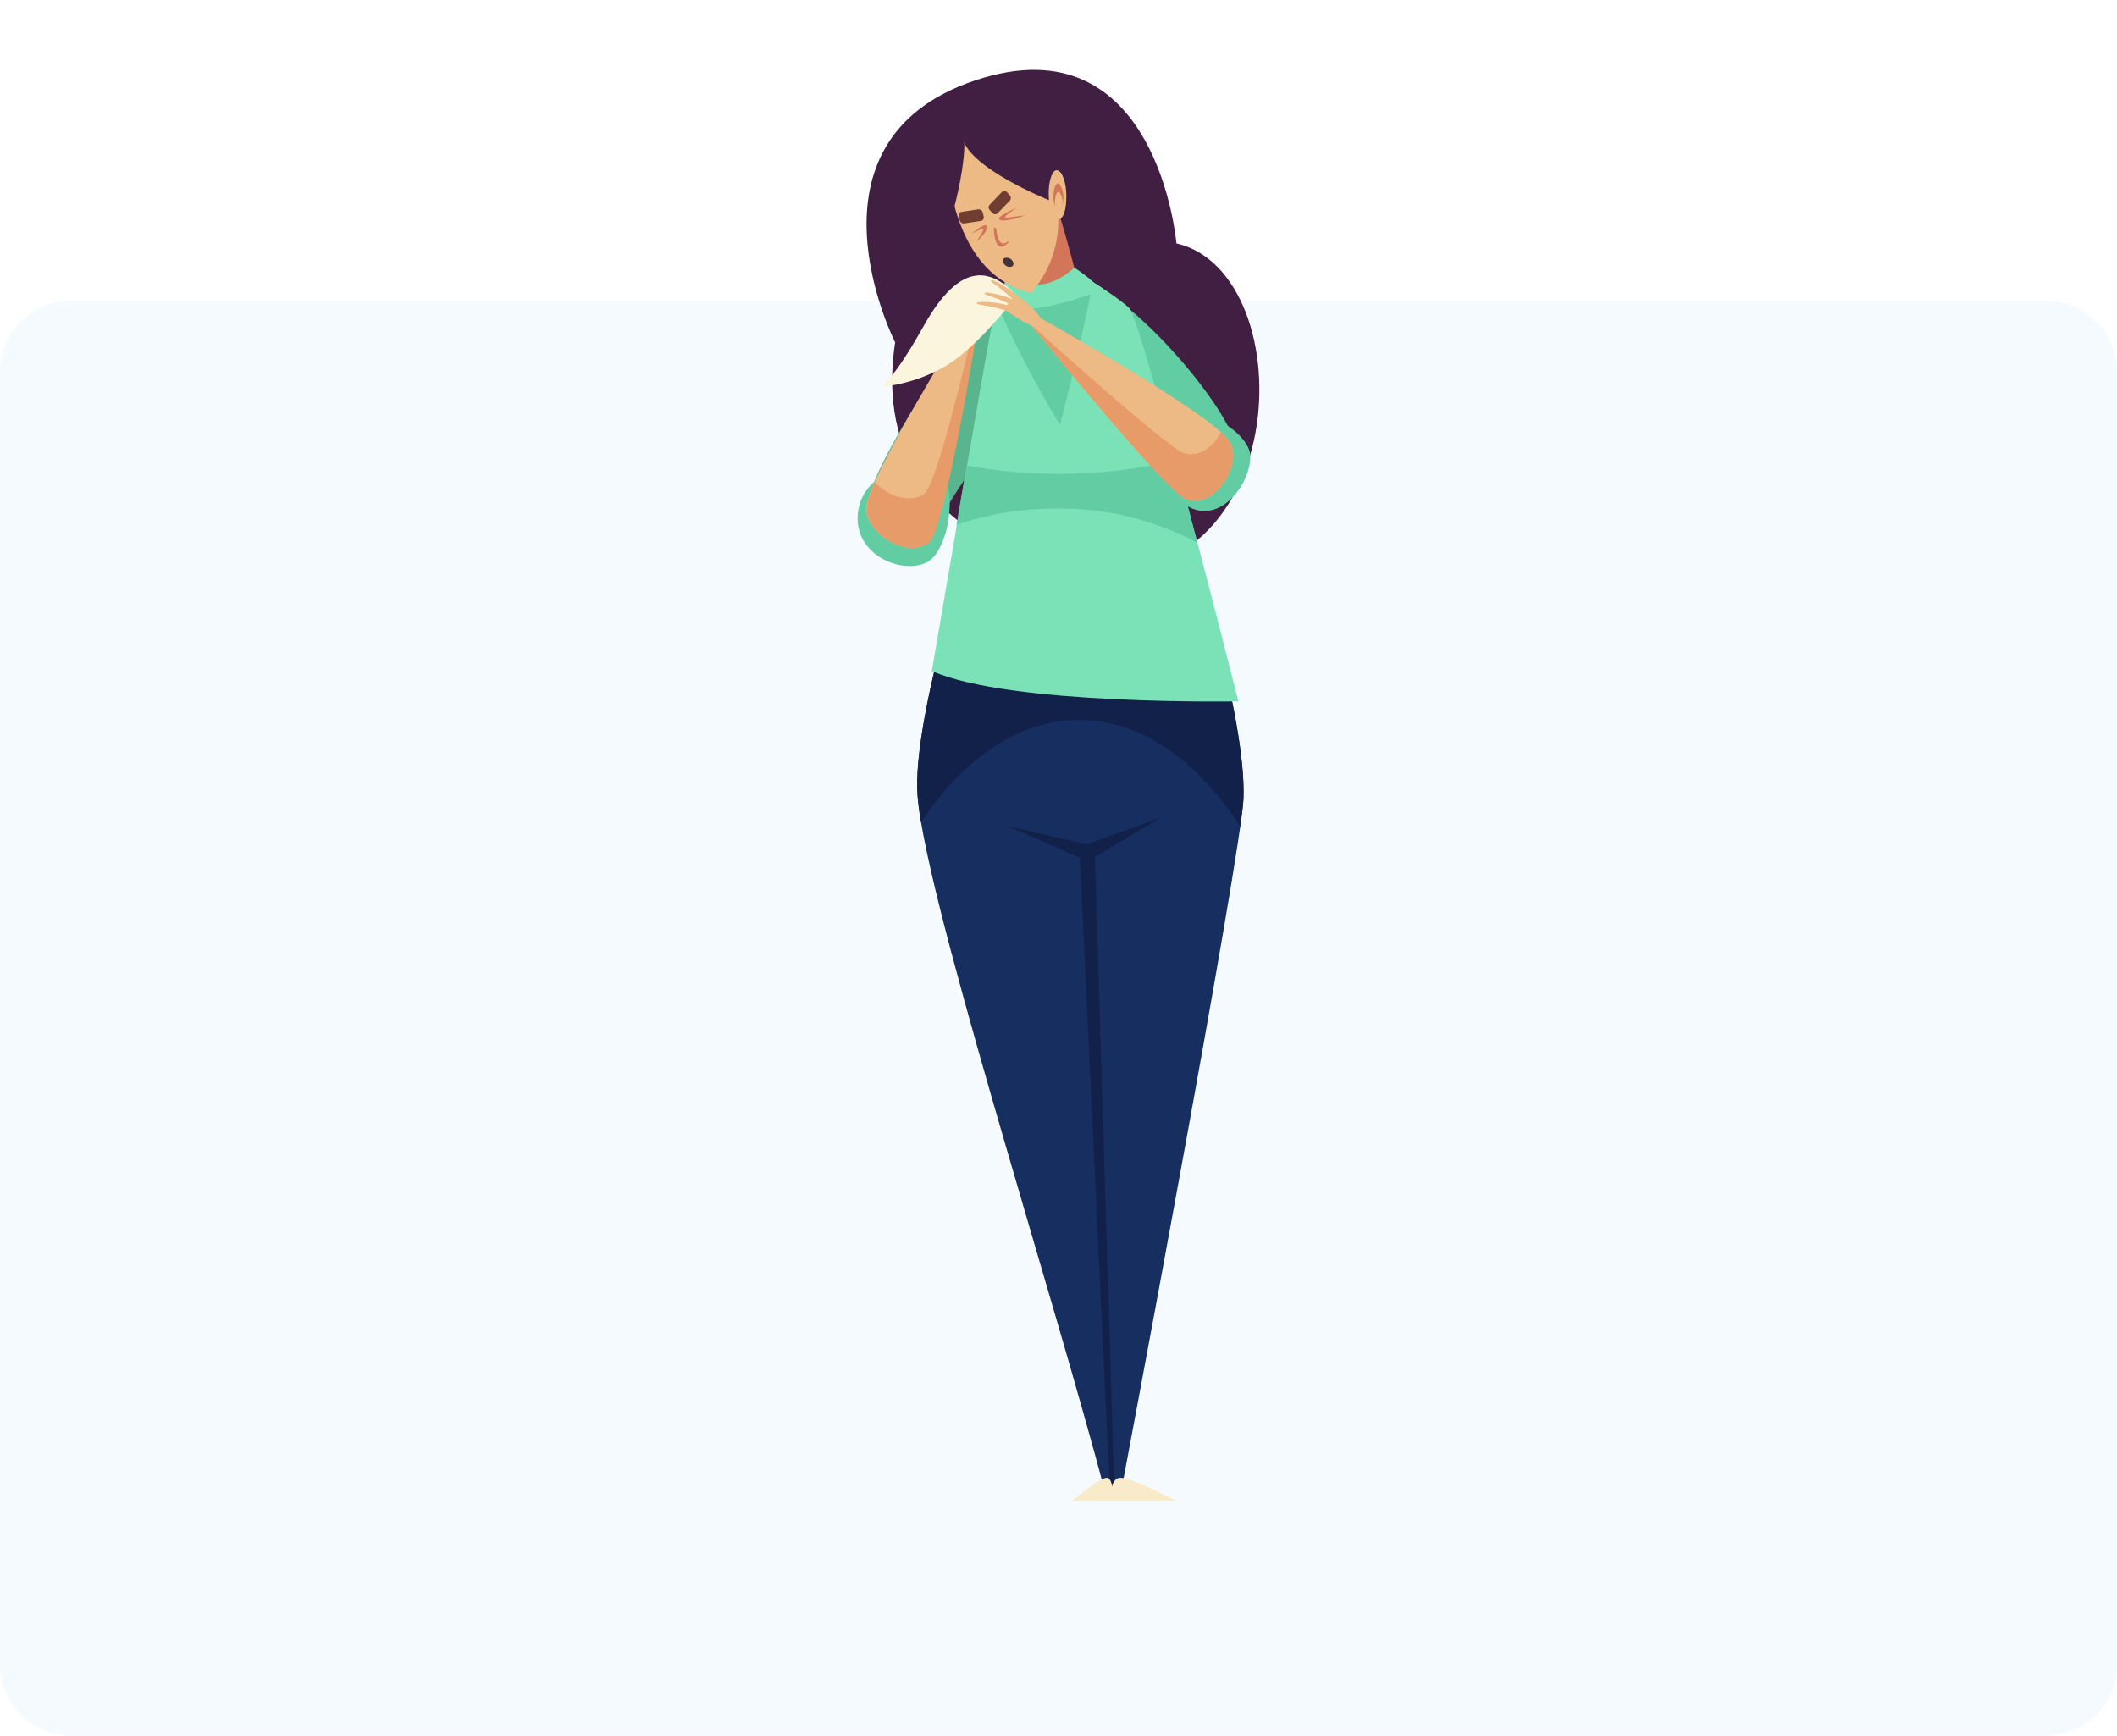
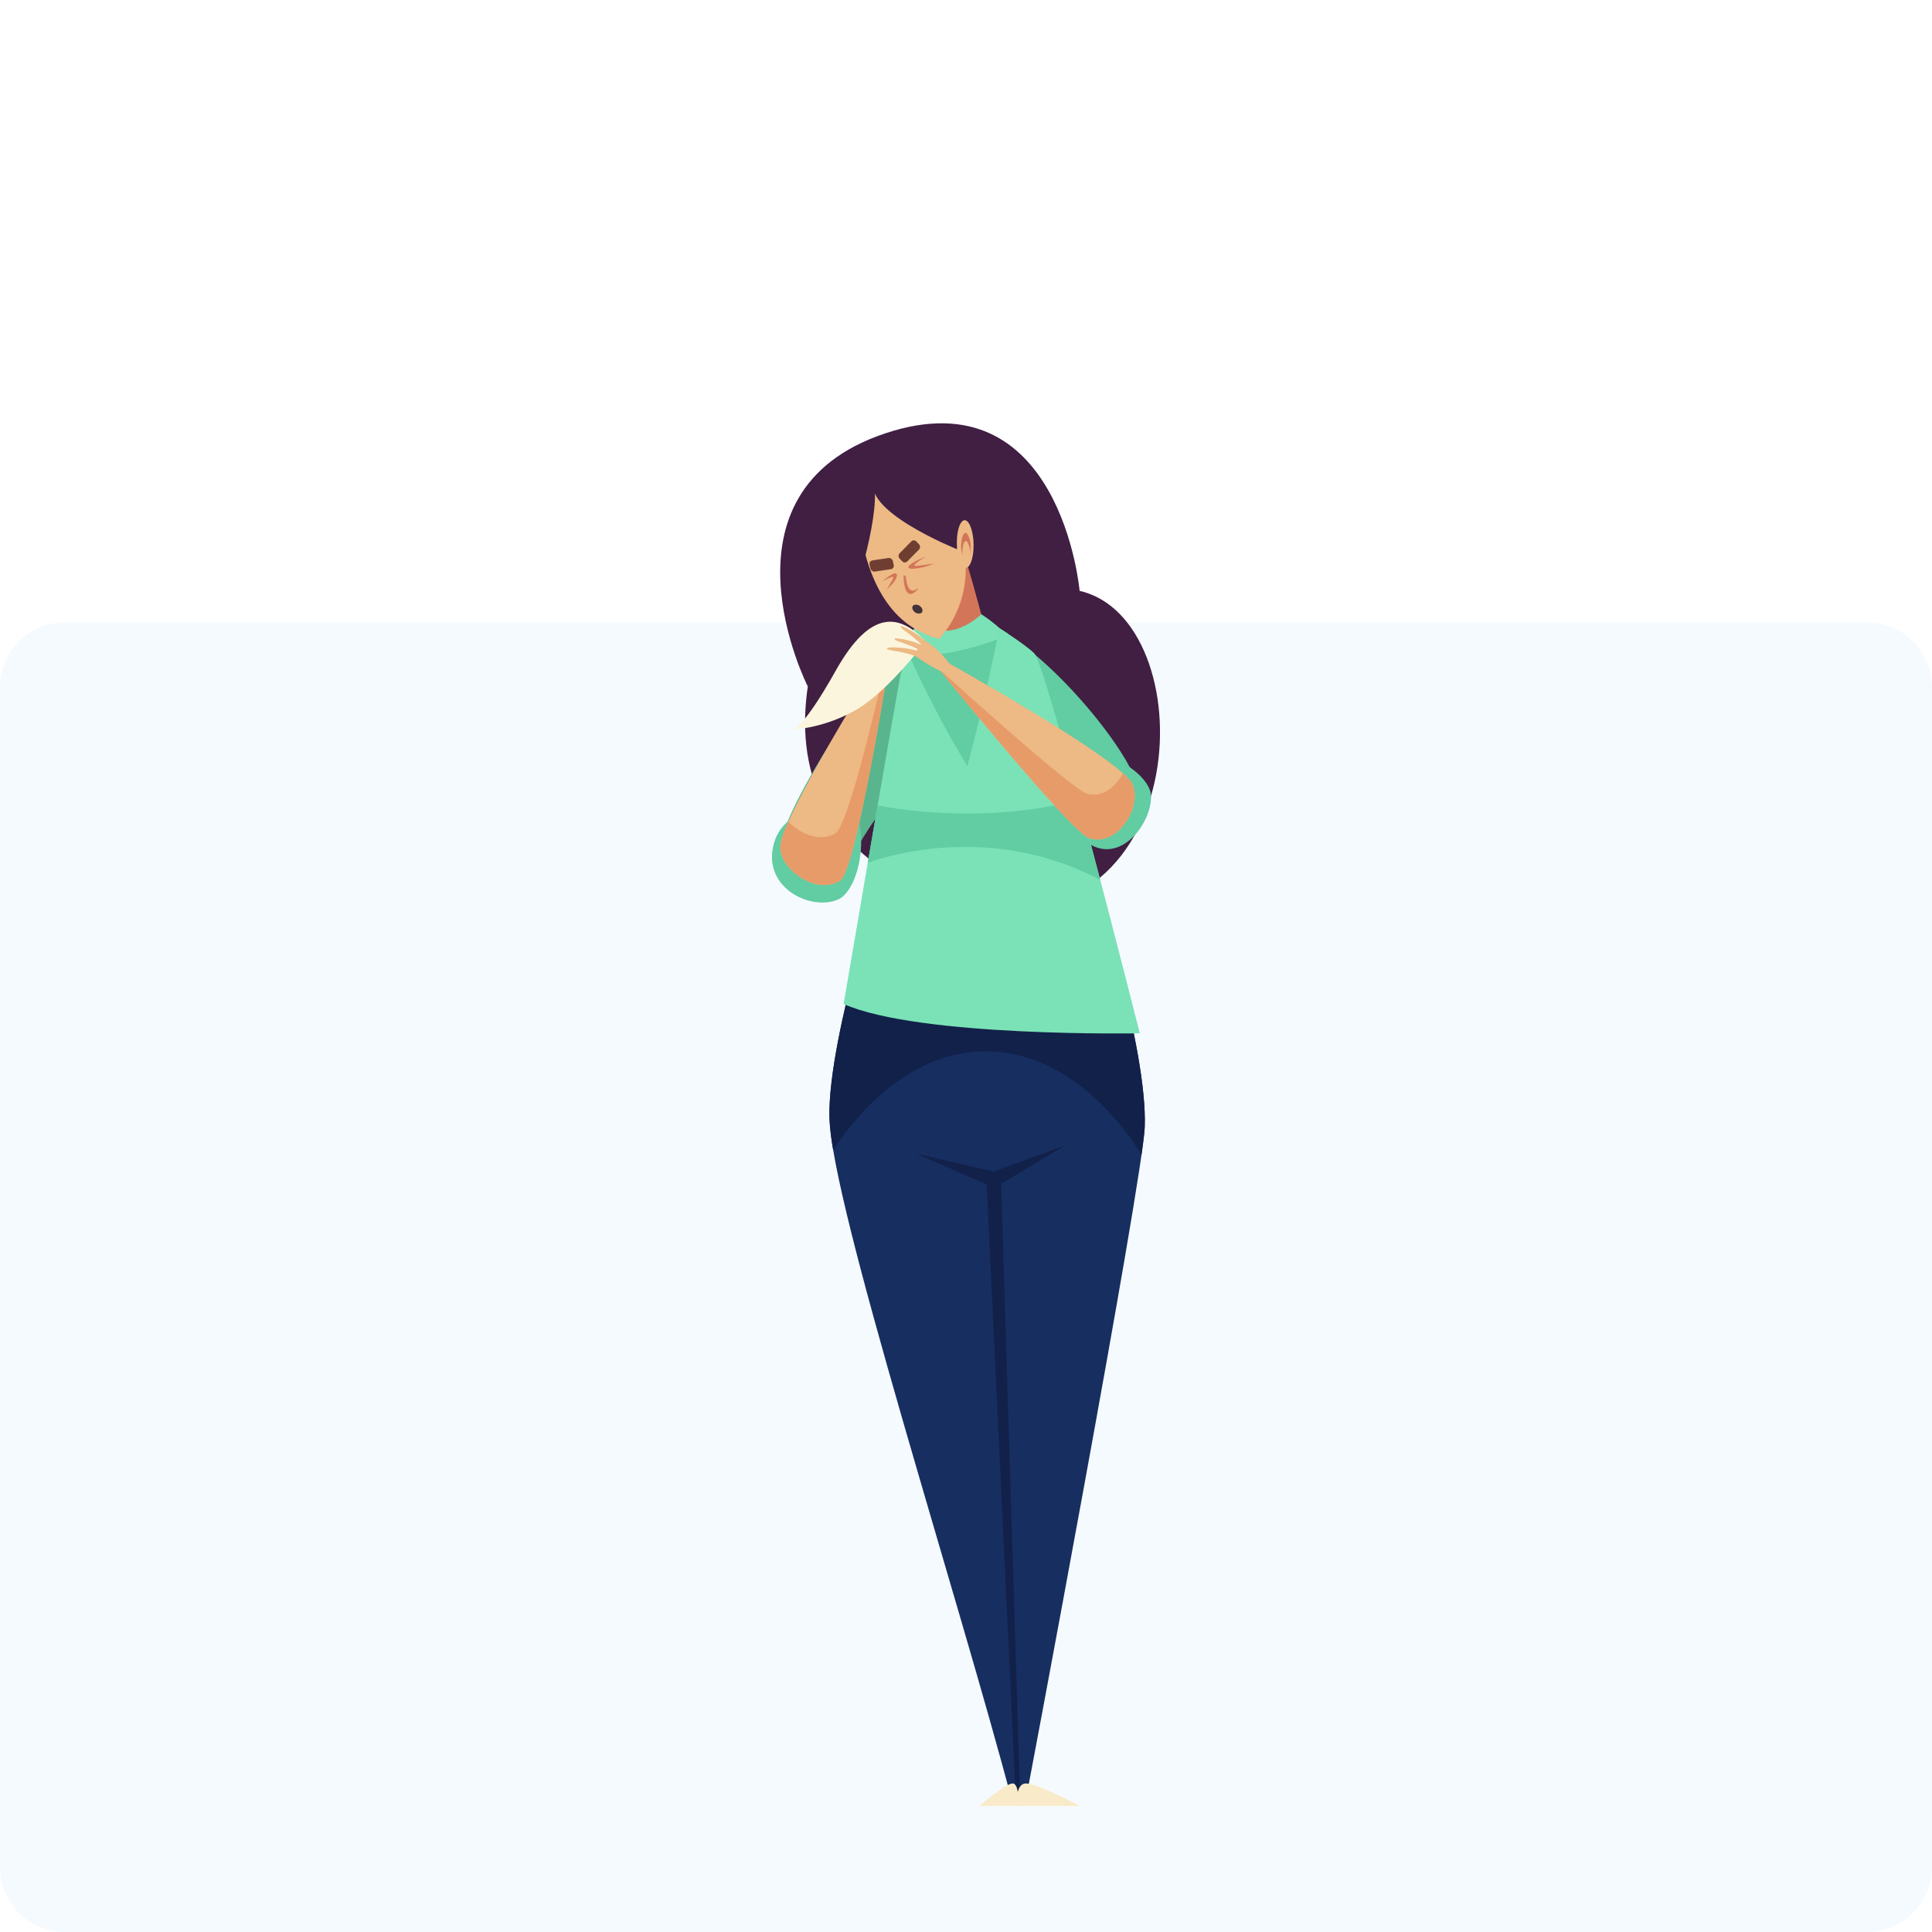
- <svg xmlns="http://www.w3.org/2000/svg" id="Capa_1" data-name="Capa 1" viewBox="0 0 298 244.33">
-   <defs>
-     <style>.cls-1{fill:#f5faff;}.cls-2{fill:#401f43;}.cls-3{fill:#62cca2;}.cls-4{fill:#59b58d;}.cls-5{fill:#172e60;}.cls-6{fill:#12214a;}.cls-7{fill:#7ae2b6;}.cls-8{fill:#d27558;}.cls-9{fill:#edb984;}.cls-10{fill:#e79b69;}.cls-11{fill:#f9ebc9;}.cls-12{fill:#703e31;}.cls-13{fill:#443239;}.cls-14{fill:#fbf5dd;}</style>
-   </defs>
-   <rect id="Image_Place_Holder" data-name="Image Place Holder" class="cls-1" y="42.33" width="298" height="202" rx="10" />
-   <path class="cls-2" d="M149.68,80.38C126.57,74,124.37,58.92,126,48.19c0,0-14.39-28.31,11.28-36.88s28.32,22.95,28.32,22.95C183.64,38.37,182.57,85.7,149.68,80.38Z" />
-   <path class="cls-3" d="M174,63.06l-8.22,6.7s-3.39-6.66-9.1-10.14l-4.16-20.3C160.48,42.49,173.24,57.79,174,63.06Z" />
-   <path class="cls-3" d="M165,58c5-.93,10.93,3.22,11,6.17.11,4.12-4.9,10.77-10,6.24C161.5,66.43,165,58,165,58Z" />
-   <path class="cls-4" d="M122,71.14l8.7,5.3s3.88-9,10.17-14.93L146,36.13C137.31,42.42,123,64.64,122,71.14Z" />
-   <path class="cls-3" d="M132,64.72c3.24,4.6,1.32,13.13-1.63,14.48C126.51,81,119.18,77.55,121,71,122.73,65,132,64.72,132,64.72Z" />
-   <path class="cls-5" d="M167.66,77l-29.92-4.53S128.85,99,129.11,111c.26,12.69,18.89,70.21,26.68,99.88h1.85s17.14-90.71,17.4-98.52C175.43,100.78,167.66,77,167.66,77Z" />
-   <polygon class="cls-6" points="163.5 115.03 152.98 118.86 141.76 116.25 152.01 120.74 156.22 209.47 156.86 209.48 154.12 120.63 163.5 115.03" />
-   <path class="cls-6" d="M151.9,101.34c8.72,0,16.67,5.69,22.68,15,.28-1.94.44-3.34.46-4,.39-11.55-7.38-35.34-7.38-35.34l-29.92-4.53S128.85,99,129.11,111a33.38,33.38,0,0,0,.54,4.74C135.61,106.77,143.38,101.34,151.9,101.34Z" />
-   <path class="cls-7" d="M131.17,94.45c11,4.88,43.15,4.27,43.15,4.27s-13.51-53.56-15.4-55.39-10.57-7.35-12.17-7.2-6.58,7.55-7.27,10.29C139.09,48,131.17,94.45,131.17,94.45Z" />
-   <path class="cls-7" d="M152.16,41.91a29.86,29.86,0,0,0,3-1.35c-3.24-2.15-7.38-4.53-8.44-4.43s-4.18,4.15-6,7.37A24.77,24.77,0,0,0,152.16,41.91Z" />
-   <path class="cls-3" d="M149.09,66.7a69.67,69.67,0,0,1-13-1.18c-.48,2.74-1,5.58-1.44,8.35a43.31,43.31,0,0,1,14.09-2.29,41.15,41.15,0,0,1,19.78,4.8c-1-3.83-2.06-7.81-3.09-11.61A67.4,67.4,0,0,1,149.09,66.7Z" />
-   <path class="cls-3" d="M149.2,59.8s2.9-10.92,4.66-20.11c-2.49-2.26-6.22-4.18-7.14-4.09-1.15.11-5,3.14-6.77,6.32A149.9,149.9,0,0,0,149.2,59.8Z" />
-   <path class="cls-7" d="M140,41.92c.2.5.42,1,.63,1.48,2.59.77,8.22-.3,12.95-2l.33-1.66c-2.49-2.26-6.22-4.18-7.14-4.09C145.57,35.71,141.74,38.74,140,41.92Z" />
-   <path class="cls-8" d="M147.33,24.75c2,5.51,3.89,12.93,3.89,12.93s-4.88,4.8-8.65.79C140.12,35.88,147.33,24.75,147.33,24.75Z" />
-   <path class="cls-9" d="M134.54,29.68c1.47,4.89,4.36,10,10.56,11.58a15.19,15.19,0,0,0,3.4-13.89c-2-7.63-6.33-10.08-10.81-9S133.35,25.71,134.54,29.68Z" />
-   <path class="cls-9" d="M121.93,71.72c-.25-4,15.12-28.35,15.12-28.35H138s-4.92,31.47-7.32,33.06C127.44,78.6,122.16,75.13,121.93,71.72Z" />
-   <path class="cls-10" d="M130,69.6c-2.16,1.28-5.05.16-6.84-1.71a11,11,0,0,0-1.19,3.83c.23,3.41,5.51,6.88,8.75,4.72,2.4-1.59,7.32-33.06,7.32-33.06h-.37C135.56,52.58,131.72,68.56,130,69.6Z" />
-   <path class="cls-9" d="M173.21,62.34c-1.91-3.75-27.3-17.87-27.3-17.87l-.9,1.12S164.15,69.31,167,70.28C171,71.69,174.84,65.55,173.21,62.34Z" />
-   <path class="cls-10" d="M173.21,62.34a6.34,6.34,0,0,0-1.35-1.51c-1,2-2.92,3.54-5.12,3S145,45.59,145,45.59,164.15,69.31,167,70.28C171,71.69,174.84,65.55,173.21,62.34Z" />
-   <path class="cls-11" d="M156.42,211.28h9.15s-6-3.21-7.76-3.27S156.42,211.28,156.42,211.28Z" />
-   <path class="cls-11" d="M156.62,211.28h-5.7s3.75-3.21,4.84-3.27S156.62,211.28,156.62,211.28Z" />
-   <path class="cls-2" d="M135.75,17.83c-2.46,4.59,11.92,10.35,11.92,10.35l2.22-2.73S140.88,8.25,135.75,17.83Z" />
-   <path class="cls-2" d="M134.45,16.38c3.47,2-1.13,16.39-1.13,16.39l-2.48-1.43S128.43,12.89,134.45,16.38Z" />
-   <path class="cls-9" d="M150.08,28.33c.13-1.86-.3-3.75-1-4.25s-1.3.62-1.44,2.47.3,3.75,1,4.24S150,30.18,150.08,28.33Z" />
-   <path class="cls-8" d="M149.65,28.23a3.28,3.28,0,0,0-.53-2.35c-.37-.28-.73.34-.8,1.36a3.21,3.21,0,0,0,.53,2.36C149.22,29.87,149.57,29.26,149.65,28.23Z" />
-   <path class="cls-9" d="M149.54,28.88a2.47,2.47,0,0,0-.41-1.82c-.28-.21-.56.26-.62,1.06a2.57,2.57,0,0,0,.41,1.82C149.21,30.16,149.49,29.68,149.54,28.88Z" />
-   <path class="cls-12" d="M138.07,31.1l-2.34.35a.6.6,0,0,1-.65-.45l-.13-.58a.49.49,0,0,1,.41-.6l2.34-.35a.58.58,0,0,1,.64.45l.14.57A.5.5,0,0,1,138.07,31.1Z" />
-   <path class="cls-12" d="M142.14,28.25,140.45,30a.51.51,0,0,1-.74,0l-.39-.42a.56.56,0,0,1,0-.77L141,27.05a.51.51,0,0,1,.74,0l.39.42A.56.56,0,0,1,142.14,28.25Z" />
-   <path class="cls-8" d="M139.91,32s.14.07.33.19c.07,1.09.44,2.8,1.7,1.76,0,0,0,.08.05.12C140.07,36.15,139.86,32.69,139.91,32Z" />
-   <path class="cls-13" d="M142.45,36.62a1,1,0,0,0-1.06-.29c-.29.17-.29.56,0,.88a.93.93,0,0,0,1.05.3C142.74,37.34,142.74,37,142.45,36.62Z" />
-   <path class="cls-8" d="M141.78,30.63c-1.12.1,1.39-1.38,1.39-1.38-2.21.89-3.25,1.68-2.06,1.79a8.74,8.74,0,0,0,3.18-.75S142.46,30.57,141.78,30.63Z" />
-   <path class="cls-8" d="M138.38,32.45c.36-.71-1.63.48-1.63.48,1.36-1.18,2.34-1.63,2.17-.79S137.48,34,137.48,34,138.16,32.89,138.38,32.45Z" />
-   <path class="cls-14" d="M143.13,41.62c-3.7-3.92-7.95-4.93-13.1,4.25s-6.44,8.62-6.44,8.62a22.43,22.43,0,0,0,9.8-3.13C138,48.45,143.13,41.62,143.13,41.62Z" />
-   <path class="cls-9" d="M146.75,45.11A12.89,12.89,0,0,0,143,41.49l-1.71,2s3.36,2.43,4.89,2.69S146.75,45.11,146.75,45.11Z" />
-   <path class="cls-9" d="M142.31,43.2c-1.12-.7-5-.89-4.82-.52s2,.19,5.12,1.42Z" />
-   <path class="cls-9" d="M143.26,42.58c-1-.88-4.79-1.69-4.67-1.29s2,.51,4.82,2.22Z" />
-   <path class="cls-9" d="M143.55,42.09c-.68-1.14-4.07-3-4.07-2.62s1.72,1.07,3.94,3.55Z" />
+ <svg xmlns="http://www.w3.org/2000/svg" width="298" height="298" viewBox="0 0 298 298">
+   <g id="Grupo_29324" data-name="Grupo 29324" transform="translate(1560 5101)">
+     <rect id="Rectángulo_5442" data-name="Rectángulo 5442" width="298" height="298" transform="translate(-1560 -5101)" fill="none" />
+     <g id="Image_Place_Holder" data-name="Image Place Holder" transform="translate(-1560.186 -5004.639)">
+       <rect id="Image_Place_Holder-2" data-name="Image Place Holder" width="298" height="202" rx="10" transform="translate(0.186 -0.361)" fill="#f5faff" />
+     </g>
+     <g id="Grupo_29321" data-name="Grupo 29321" transform="translate(-1440.926 -5035.706)">
+       <path id="Trazado_58653" data-name="Trazado 58653" d="M128.833,461.932c-24.469-6.768-26.794-22.723-25.119-34.085,0,0-15.244-29.975,11.941-39.041,27.06-9.026,29.984,24.294,29.984,24.294C164.784,417.453,163.653,467.56,128.833,461.932Z" transform="translate(-98.188 -387.256)" fill="#401f43" />
+       <path id="Trazado_58654" data-name="Trazado 58654" d="M136.81,426.46l-8.706,7.089s-3.589-7.056-9.627-10.736l-4.405-21.49C122.465,404.677,135.971,420.879,136.81,426.46Z" transform="translate(-80.382 -370.119)" fill="#62cca2" />
+       <path id="Trazado_58655" data-name="Trazado 58655" d="M120.728,410.3c5.315-.992,11.57,3.409,11.657,6.535.12,4.359-5.186,11.395-10.594,6.6C117.076,419.254,120.728,410.3,120.728,410.3Z" transform="translate(-73.916 -359.353)" fill="#62cca2" />
+       <path id="Trazado_58656" data-name="Trazado 58656" d="M99.478,436.865l9.212,5.616s4.11-9.509,10.769-15.8l5.448-26.878C115.706,406.458,100.563,429.984,99.478,436.865Z" transform="translate(-98.16 -371.976)" fill="#59b58d" />
+       <path id="Trazado_58657" data-name="Trazado 58657" d="M110.856,413.444c3.429,4.876,1.4,13.908-1.73,15.335-4.128,1.883-11.89-1.748-9.931-8.684C101,413.723,110.856,413.444,110.856,413.444Z" transform="translate(-98.884 -355.353)" fill="#62cca2" />
+       <path id="Trazado_58658" data-name="Trazado 58658" d="M143.7,421.938l-31.683-4.8s-9.407,28.056-9.139,40.766c.282,13.436,20,74.339,28.244,105.753h1.961s18.152-96.042,18.429-104.314C151.93,447.117,143.7,421.938,143.7,421.938Z" transform="translate(-94.018 -350.848)" fill="#172e60" />
+       <path id="Trazado_58659" data-name="Trazado 58659" d="M131.928,437.458,120.8,441.514l-11.877-2.768,10.851,4.761,4.454,93.945.681,0L122,443.391Z" transform="translate(-86.656 -326.099)" fill="#12214a" />
+       <path id="Trazado_58660" data-name="Trazado 58660" d="M127.013,447.716c9.234,0,17.653,6.02,24.014,15.909.293-2.052.466-3.529.49-4.277.413-12.231-7.813-37.41-7.813-37.41l-31.683-4.8s-9.407,28.056-9.139,40.766a36.513,36.513,0,0,0,.575,5.024C109.764,453.463,118,447.716,127.013,447.716Z" transform="translate(-94.018 -350.848)" fill="#12214a" />
+       <path id="Trazado_58661" data-name="Trazado 58661" d="M103.865,461.545c11.69,5.166,45.684,4.521,45.684,4.521s-14.305-56.7-16.3-58.636-11.191-7.79-12.883-7.628-6.967,7.99-7.7,10.9C112.254,412.327,103.865,461.545,103.865,461.545Z" transform="translate(-92.815 -371.977)" fill="#7ae2b6" />
+       <path id="Trazado_58662" data-name="Trazado 58662" d="M120.5,405.919a30.412,30.412,0,0,0,3.21-1.426c-3.429-2.28-7.815-4.8-8.933-4.692-1.247.12-4.434,4.4-6.32,7.806A26.236,26.236,0,0,0,120.5,405.919Z" transform="translate(-87.226 -371.977)" fill="#7ae2b6" />
+       <path id="Trazado_58663" data-name="Trazado 58663" d="M120.786,415.514a74.134,74.134,0,0,1-13.722-1.247c-.5,2.9-1.016,5.9-1.52,8.835a45.964,45.964,0,0,1,14.917-2.422,43.658,43.658,0,0,1,20.942,5.082c-1.067-4.057-2.183-8.263-3.274-12.3A71.255,71.255,0,0,1,120.786,415.514Z" transform="translate(-90.769 -355.325)" fill="#62cca2" />
+       <path id="Trazado_58664" data-name="Trazado 58664" d="M117.851,425.171s3.066-11.566,4.931-21.288c-2.629-2.4-6.584-4.43-7.553-4.337-1.222.115-5.277,3.323-7.176,6.695A158.338,158.338,0,0,0,117.851,425.171Z" transform="translate(-87.713 -372.287)" fill="#62cca2" />
+       <path id="Trazado_58665" data-name="Trazado 58665" d="M108.053,406.241q.329.789.677,1.57c2.739.816,8.7-.315,13.709-2.176.1-.479.255-1.28.344-1.752-2.629-2.4-6.584-4.43-7.553-4.337C114.007,399.662,109.952,402.87,108.053,406.241Z" transform="translate(-87.713 -372.287)" fill="#7ae2b6" />
+       <path id="Trazado_58666" data-name="Trazado 58666" d="M114.643,394.367c2.1,5.836,4.113,13.686,4.113,13.686s-5.162,5.082-9.157.845C107.011,406.152,114.643,394.367,114.643,394.367Z" transform="translate(-86.482 -378.593)" fill="#d27558" />
+       <path id="Trazado_58667" data-name="Trazado 58667" d="M105.9,403.432c1.553,5.171,4.616,10.585,11.175,12.258a16.092,16.092,0,0,0,3.6-14.7c-2.114-8.083-6.7-10.678-11.439-9.505C104.4,392.682,104.64,399.23,105.9,403.432Z" transform="translate(-91.281 -382.434)" fill="#edb984" />
+       <path id="Trazado_58668" data-name="Trazado 58668" d="M99.458,433.275c-.273-4.215,16-30.019,16-30.019l1.007.007s-5.206,33.318-7.746,35.008C105.29,440.555,99.693,436.88,99.458,433.275Z" transform="translate(-98.188 -367.764)" fill="#edb984" />
+       <path id="Trazado_58669" data-name="Trazado 58669" d="M107.958,431.021c-2.294,1.355-5.353.169-7.242-1.812a11.443,11.443,0,0,0-1.258,4.064c.235,3.6,5.832,7.28,9.261,5,2.54-1.69,7.746-35.008,7.746-35.008l-.384,0C113.881,413,109.824,429.919,107.958,431.021Z" transform="translate(-98.188 -367.762)" fill="#e79b69" />
+       <path id="Trazado_58670" data-name="Trazado 58670" d="M140.325,422.7c-2.021-3.975-28.9-18.917-28.9-18.917l-.958,1.182s20.263,25.119,23.231,26.142C138.034,432.6,142.055,426.1,140.325,422.7Z" transform="translate(-84.771 -367.124)" fill="#edb984" />
+       <path id="Trazado_58671" data-name="Trazado 58671" d="M140.325,422.05a6.566,6.566,0,0,0-1.42-1.6c-1.1,2.121-3.1,3.74-5.424,3.212s-23.014-19.349-23.014-19.349,20.263,25.119,23.231,26.142C138.034,431.95,142.055,425.452,140.325,422.05Z" transform="translate(-84.771 -366.474)" fill="#e79b69" />
+       <path id="Trazado_58672" data-name="Trazado 58672" d="M115.935,485.3h9.685s-6.38-3.4-8.218-3.467S115.935,485.3,115.935,485.3Z" transform="translate(-78.149 -272.037)" fill="#f9ebc9" />
+       <path id="Trazado_58673" data-name="Trazado 58673" d="M119.32,485.3h-6.027s3.971-3.4,5.115-3.467S119.32,485.3,119.32,485.3Z" transform="translate(-81.33 -272.037)" fill="#f9ebc9" />
+       <path id="Trazado_58674" data-name="Trazado 58674" d="M106.214,392.754c-2.6,4.856,12.619,10.958,12.619,10.958l2.349-2.9S111.647,382.612,106.214,392.754Z" transform="translate(-90.318 -384.302)" fill="#401f43" />
+       <path id="Trazado_58675" data-name="Trazado 58675" d="M107.81,390.631c3.664,2.125-1.2,17.349-1.2,17.349l-2.631-1.511S101.435,386.935,107.81,390.631Z" transform="translate(-93.285 -383.712)" fill="#401f43" />
+       <path id="Trazado_58676" data-name="Trazado 58676" d="M114.3,398.609c.14-1.961-.313-3.971-1.014-4.492s-1.38.65-1.522,2.611.315,3.971,1.014,4.49S114.156,400.57,114.3,398.609Z" transform="translate(-83.228 -379.047)" fill="#edb984" />
+       <path id="Trazado_58677" data-name="Trazado 58677" d="M113.463,397.435a3.429,3.429,0,0,0-.563-2.491c-.388-.288-.765.359-.843,1.446a3.444,3.444,0,0,0,.561,2.493C113.006,399.172,113.385,398.522,113.463,397.435Z" transform="translate(-82.853 -377.974)" fill="#d27558" />
+       <path id="Trazado_58678" data-name="Trazado 58678" d="M113.239,397.433a2.671,2.671,0,0,0-.437-1.934c-.3-.224-.594.279-.654,1.122a2.671,2.671,0,0,0,.437,1.934C112.884,398.779,113.179,398.275,113.239,397.433Z" transform="translate(-82.738 -377.28)" fill="#edb984" />
+       <g id="Grupo_29096" data-name="Grupo 29096" transform="translate(15.039 18.047)">
+         <g id="Grupo_29095" data-name="Grupo 29095">
+           <path id="Trazado_58679" data-name="Trazado 58679" d="M108.981,398.349l-2.487.373a.621.621,0,0,1-.679-.475l-.138-.612A.514.514,0,0,1,106.1,397l2.484-.373a.619.619,0,0,1,.681.475l.138.61A.516.516,0,0,1,108.981,398.349Z" transform="translate(-105.663 -393.899)" fill="#703e31" />
+           <path id="Trazado_58680" data-name="Trazado 58680" d="M110.828,396.823l-1.795,1.817a.536.536,0,0,1-.781,0l-.415-.448a.589.589,0,0,1,.02-.812l1.795-1.819a.535.535,0,0,1,.779.007l.417.446A.592.592,0,0,1,110.828,396.823Z" transform="translate(-103.2 -395.392)" fill="#703e31" />
+         </g>
+         <path id="Trazado_58681" data-name="Trazado 58681" d="M108.042,397.806s.14.071.344.193c.078,1.158.47,2.972,1.8,1.868a1.059,1.059,0,0,1,.051.131C108.209,402.247,107.985,398.591,108.042,397.806Z" transform="translate(-102.775 -392.451)" fill="#d27558" />
+         <path id="Trazado_58682" data-name="Trazado 58682" d="M109.987,400.245a.983.983,0,0,0-1.116-.308c-.308.173-.311.592,0,.934a.983.983,0,0,0,1.116.308C110.294,401.006,110.3,400.587,109.987,400.245Z" transform="translate(-102.038 -389.946)" fill="#443239" />
+         <path id="Trazado_58683" data-name="Trazado 58683" d="M109.609,397.978c-1.189.113,1.466-1.464,1.466-1.464-2.331.947-3.438,1.777-2.174,1.9a9.225,9.225,0,0,0,3.358-.792S110.332,397.911,109.609,397.978Z" transform="translate(-102.365 -394.025)" fill="#d27558" />
+         <path id="Trazado_58684" data-name="Trazado 58684" d="M108.254,398.478c.379-.761-1.726.5-1.726.5,1.435-1.251,2.475-1.721,2.3-.836s-1.522,1.992-1.522,1.992S108.021,398.939,108.254,398.478Z" transform="translate(-104.61 -392.593)" fill="#d27558" />
+       </g>
+       <path id="Trazado_58685" data-name="Trazado 58685" d="M120.932,404.083c-3.913-4.148-8.416-5.215-13.87,4.505s-6.814,9.128-6.814,9.128a23.757,23.757,0,0,0,10.372-3.321C115.537,411.314,120.932,404.083,120.932,404.083Z" transform="translate(-97.223 -370.448)" fill="#fbf5dd" />
+       <path id="Trazado_58686" data-name="Trazado 58686" d="M114.469,406.186a13.5,13.5,0,0,0-3.957-3.826l-1.812,2.165s3.556,2.569,5.177,2.846S114.469,406.186,114.469,406.186Z" transform="translate(-86.926 -368.856)" fill="#edb984" />
+       <path id="Trazado_58687" data-name="Trazado 58687" d="M111.983,403.589c-1.185-.75-5.295-.947-5.1-.552s2.134.2,5.415,1.5Z" transform="translate(-89.144 -368.274)" fill="#edb984" />
+       <path id="Trazado_58688" data-name="Trazado 58688" d="M112.349,403.692c-1.049-.934-5.073-1.792-4.942-1.371s2.074.541,5.1,2.358Z" transform="translate(-88.505 -369.037)" fill="#edb984" />
+       <path id="Trazado_58689" data-name="Trazado 58689" d="M112.141,404.2c-.725-1.2-4.314-3.214-4.312-2.773s1.821,1.131,4.172,3.762Z" transform="translate(-87.986 -370.068)" fill="#edb984" />
+     </g>
+   </g>
</svg>
